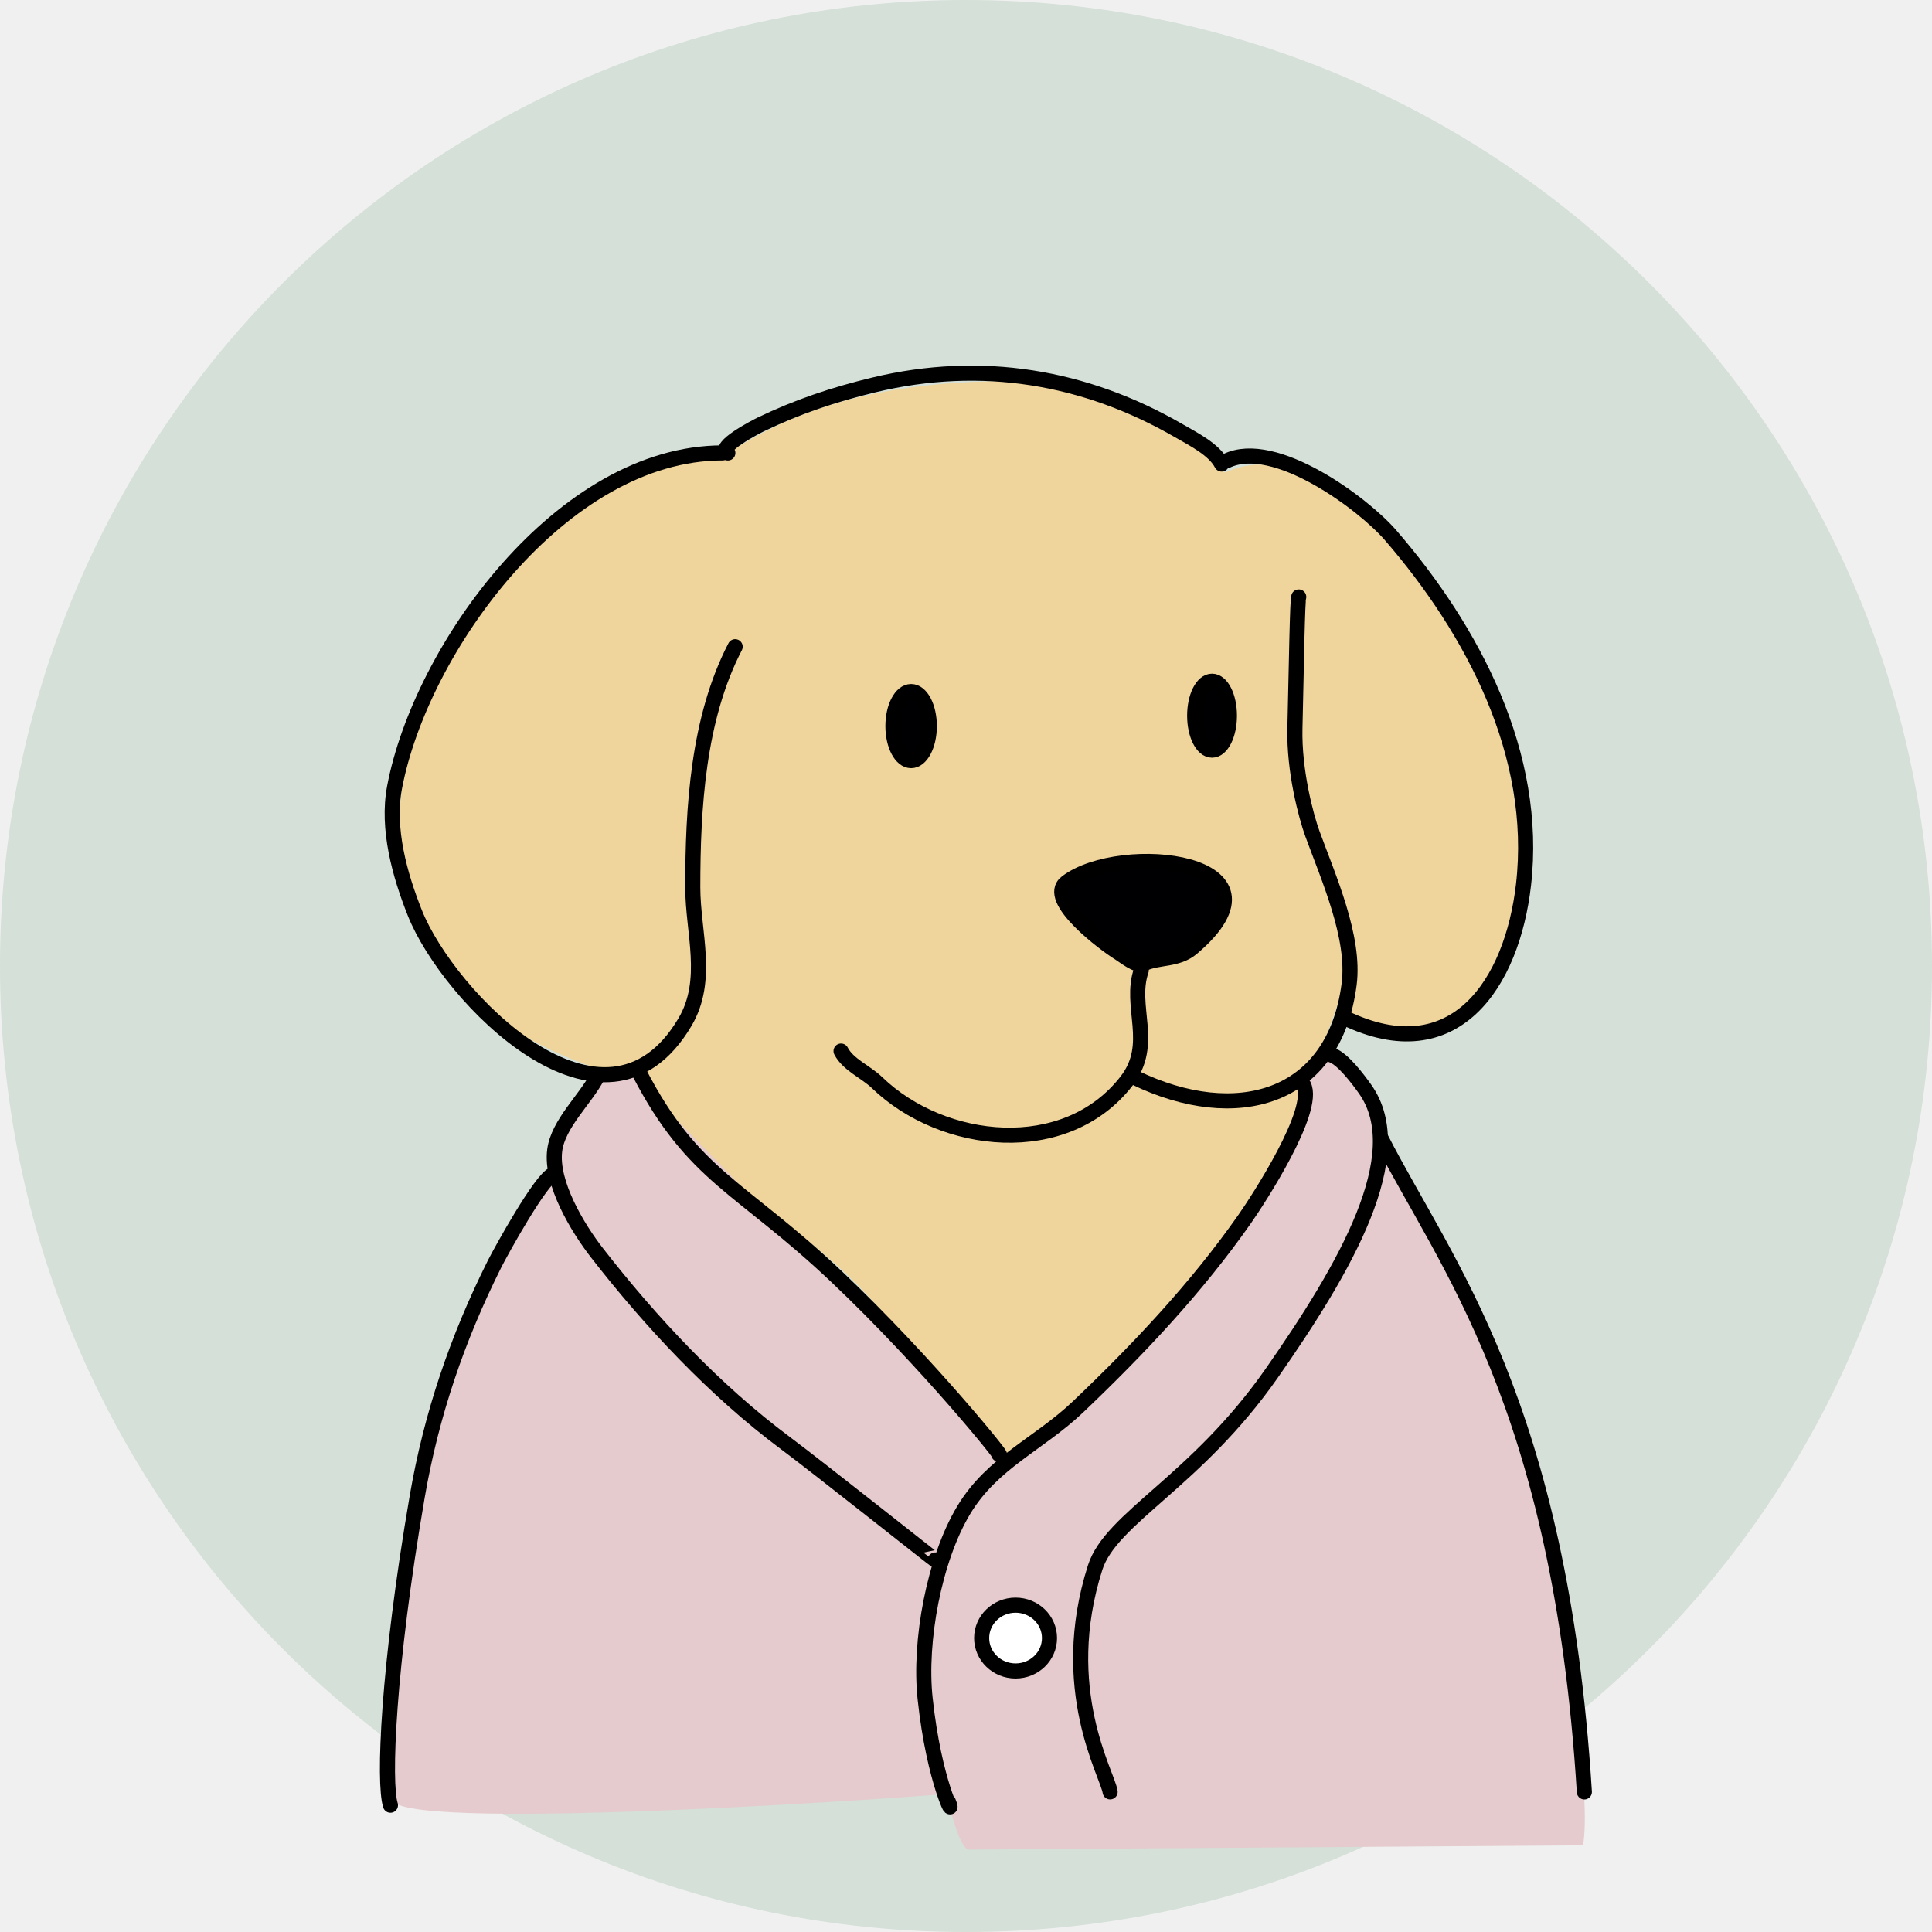
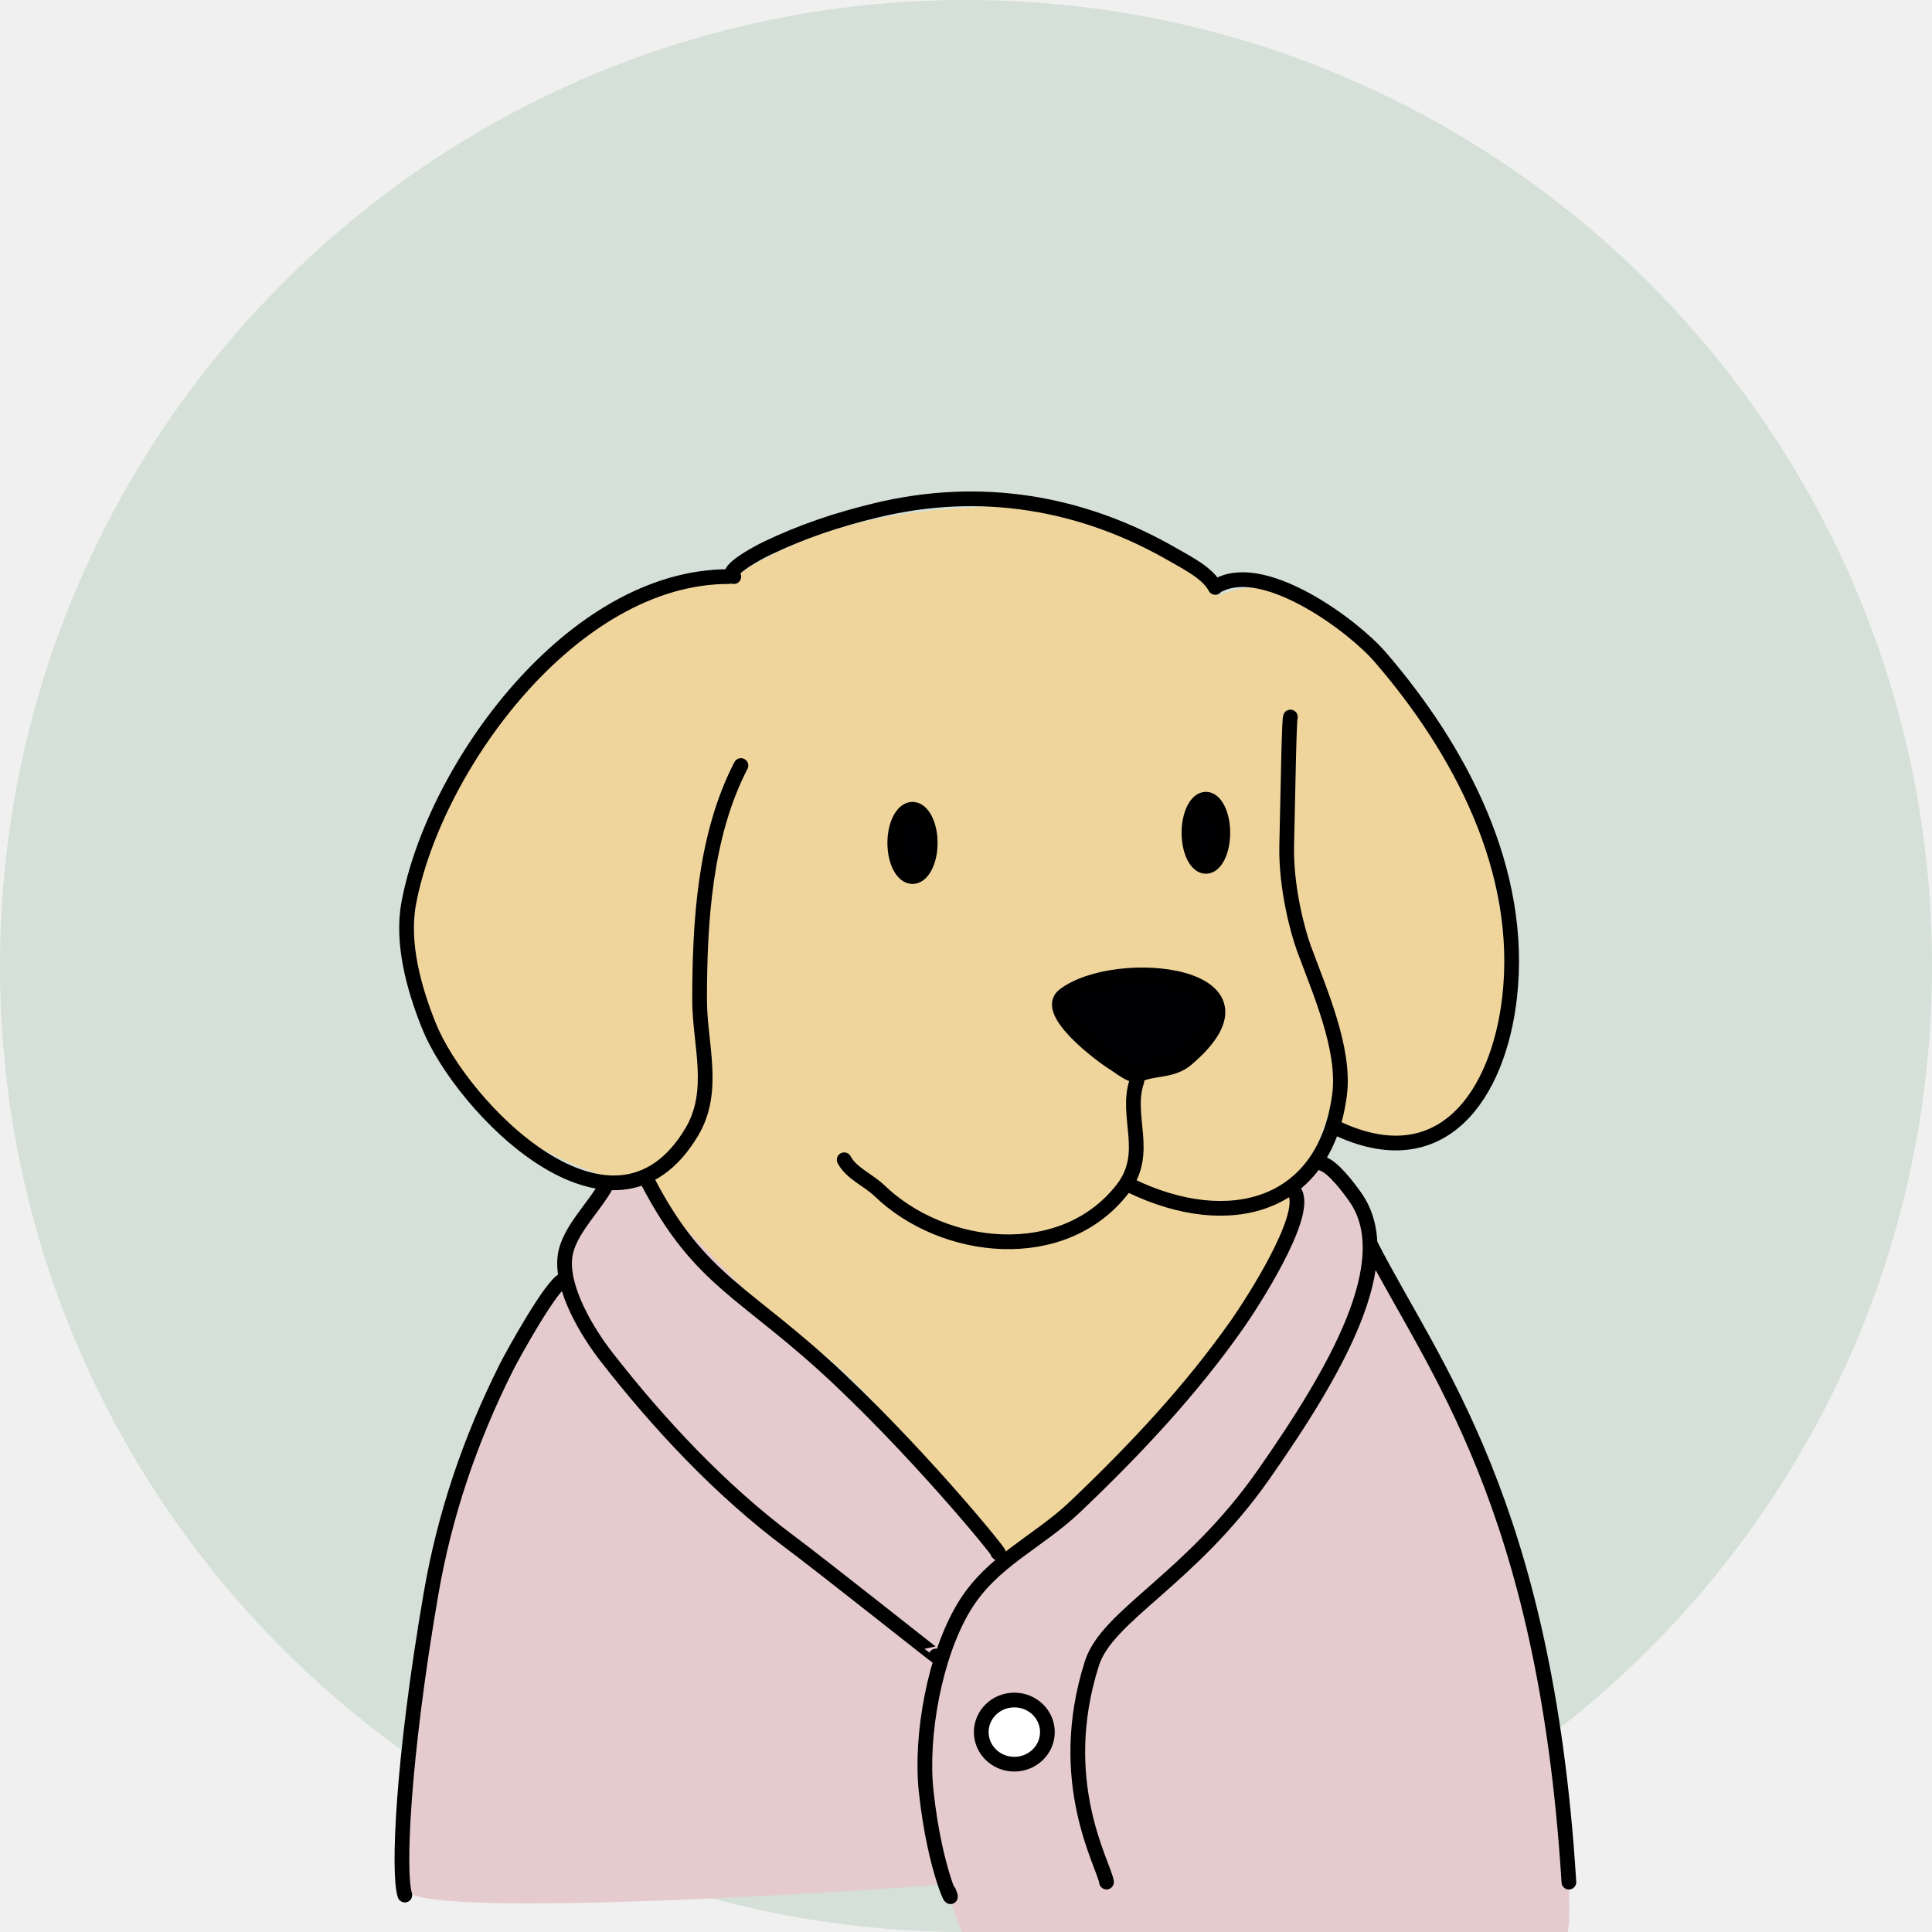
<svg xmlns="http://www.w3.org/2000/svg" height="1024.0px" stroke-miterlimit="10" style="fill-rule:nonzero;clip-rule:evenodd;stroke-linecap:round;stroke-linejoin:round;" version="1.1" viewBox="0 0 1024 1024" width="1024.0px" xml:space="preserve">
  <defs />
  <clipPath id="ArtboardFrame">
    <rect height="1024" width="1024" x="0" y="0" />
  </clipPath>
  <g clip-path="url(#ArtboardFrame)" id="Layer-1">
    <circle data-cardigan-refit="1" cx="512" cy="512" r="512" fill="#d4e0d8" stroke="none" />
-     <g transform="translate(512 542) scale(0.80) translate(-512 -512)">
+     <g transform="translate(512 600) scale(0.78) translate(-512 -512)">
      <path d="M352.468 133.932C343.754 133.867 298.031 139.349 246.692 177.577C192.766 217.73 133.409 292.914 136.991 388.745C142.076 524.776 291.579 546.83 296.086 551.337C306.866 562.116 308.824 579.863 321.436 590.673C358.975 622.85 404.408 650.043 439.446 685.081C461.382 707.017 540.797 802.062 542.595 801.342C555.84 796.044 629.929 719.487 667.598 676.34C715.676 621.268 731.325 583.396 736.293 563.522C737.895 557.115 758.032 499.762 758.509 499.762C760.006 499.762 774.244 530.357 826.693 513.748C907.806 488.062 878.403 327.584 846.798 272.484C748.02 100.277 685.083 149.231 683.333 147.481C642.952 107.101 584.867 85.941 527.735 87.165C405.354 89.787 362.377 134.005 352.468 133.932Z" fill="#efd49c" fill-rule="nonzero" opacity="1" stroke="none" />
      <path d="M286.474 541.369C270.648 541.369 241.075 580.062 239.284 592.154C238.534 597.218 242.335 609.265 240.277 613.235C233.897 625.542 219.426 639.089 211.466 651.563C180.717 699.758 150.041 789.006 144.186 845.472C142.634 860.447 123.378 1013.42 132.247 1027.68C145.514 1049.01 503.472 1023.59 504.729 1022.37C505.431 1021.7 505.438 1003.93 505.298 1002.98C502.909 986.854 498.143 977.811 498.143 960.979C498.143 944.389 492.047 936.433 490.138 919.863C488.626 906.735 491.89 887.016 493.617 873.686C495.809 856.774 502.699 846.285 510.505 831.228C515.004 822.55 533.852 808.103 533.852 799.128C533.852 797.371 533.355 797.691 534.845 797.691" fill="#e5cbcd" fill-rule="nonzero" opacity="1" stroke="none" />
      <path d="M920.804 1057.08C923.485 1041.56 921.351 1009.22 916.302 970.397C904.621 880.581 877.337 756.071 857.963 724.927C850.054 712.214 843.19 693.162 836.261 679.797C823.873 655.901 808.072 624.848 793.937 602.127C784.586 587.095 770.772 509.81 741.057 547.016C732.201 558.106 732.347 578.036 726.961 591.024C705.338 643.162 672.243 687.134 631.053 726.862C608.678 748.443 584.66 768.275 562.362 789.78C556.135 795.787 546.525 796.537 539.897 801.864C517.707 819.7 505.494 839.134 497.128 866.033C484.376 907.027 491.511 943.245 491.511 984.787C491.511 991.409 504.543 1058.64 513.693 1059.9" fill="#e5cbcd" fill-rule="nonzero" opacity="1" stroke="none" />
      <path d="M596.516 409.072C577.139 409.072 576.477 425.336 583.05 437.659C591.464 453.436 609.128 468.589 626.972 473.649C652.162 480.793 697.526 439.213 680.425 415.448C671.991 403.727 644.634 403.837 631.737 404.548C628.549 404.724 620.441 407.168 617.649 405.782" fill="#000002" fill-rule="nonzero" opacity="1" stroke="none" />
      <path d="M522.363 919.756C522.363 907.715 532.426 897.955 544.838 897.955C557.251 897.955 567.313 907.715 567.313 919.756C567.313 931.796 557.251 941.557 544.838 941.557C532.426 941.557 522.363 931.796 522.363 919.756Z" fill="#ffffff" fill-rule="nonzero" opacity="1" stroke="#000000" stroke-linecap="butt" stroke-linejoin="round" stroke-width="10" />
      <path d="M350.744 134.565C244.311 134.565 150.735 264.215 133.387 356.242C128.243 383.534 136.818 414.195 146.907 439.496C168.967 494.816 272.37 601.873 325.784 511.717C342.327 483.795 330.984 452.174 330.984 422.444C330.984 369.872 334.312 310.704 359.064 262.957" fill="none" opacity="1" stroke="#000000" stroke-linecap="round" stroke-linejoin="round" stroke-width="10" />
      <path d="M354.225 134.604C346.515 130.886 372.432 117.438 375.962 115.735C400.335 103.981 424.366 95.94 450.955 89.528C522.19 72.352 591.068 84.024 653.111 119.928C662.455 125.335 676.336 132.231 681.37 141.942" fill="none" opacity="1" stroke="#000000" stroke-linecap="round" stroke-linejoin="round" stroke-width="10" />
      <path d="M684.63 139.845C716.5 124.476 775.226 168.177 793.316 189.114C847.807 252.181 891.301 334.425 881.352 420.783C873.865 485.772 835.981 544.089 762.884 508.838" fill="none" opacity="1" stroke="#000000" stroke-linecap="round" stroke-linejoin="round" stroke-width="10" />
      <path d="M732.452 229.997C731.58 231.68 730.925 273.184 729.918 317.198C729.273 345.45 737.352 375.493 741.495 386.855C752.014 415.704 769.878 455.447 765.841 486.591C755.882 563.44 690.464 580.537 624.233 548.597" fill="none" opacity="1" stroke="#000000" stroke-linecap="round" stroke-linejoin="round" stroke-width="10" />
      <path d="M628.114 477.39C619.822 501.381 637.519 526.094 618.332 550.769C577.9 602.764 496.652 593.795 453.129 551.817C445.591 544.547 433.953 539.985 429.218 530.852" fill="none" opacity="1" stroke="#000000" stroke-linecap="round" stroke-linejoin="round" stroke-width="10" />
      <path d="M629.458 473.101C639.479 468.348 651.987 470.944 661.915 462.496C730.496 404.136 614.555 391.763 578.614 419.082C563.779 430.359 604.954 460.786 613.357 465.848C616.396 467.68 625.283 475.082 629.458 473.101Z" fill="none" opacity="1" stroke="#000000" stroke-linecap="round" stroke-linejoin="round" stroke-width="10" />
      <path d="M533.613 797.88C540.547 804.569 486.65 737.53 426.433 680.489C362.414 619.847 331.584 614.704 295.529 545.156" fill="none" opacity="1" stroke="#000000" stroke-linecap="round" stroke-linejoin="round" stroke-width="10" />
      <path d="M491.598 868.033C491.471 868.278 415.448 807.794 392.208 790.473C345.324 755.531 303.02 710.2 267.52 664.547C254.761 648.14 236.688 618.348 239.51 596.572C241.801 578.891 259.892 562.919 267.971 547.335" fill="none" opacity="1" stroke="#000000" stroke-linecap="round" stroke-linejoin="round" stroke-width="10" />
      <path d="M238.681 612.498C230.646 614.956 203.68 663.872 199.649 671.927C174.91 721.361 157.746 771.89 148.435 825.966C128.919 939.31 125.941 1016.08 130.684 1030.5" fill="none" opacity="1" stroke="#000000" stroke-linecap="round" stroke-linejoin="round" stroke-width="10" />
      <path d="M500.335 1028.19C505.629 1041.47 490.884 1015.84 484.909 959.715C480.899 922.051 490.795 867.715 510.523 834.907C529.522 803.311 560.405 791.171 586.312 766.502C626.652 728.09 664.823 687.533 696.582 642.217C705.703 629.204 744.19 570.094 735.68 553.411" fill="none" opacity="1" stroke="#000000" stroke-linecap="round" stroke-linejoin="round" stroke-width="10" />
      <path d="M607.486 1021.67C605.824 1009.91 571.82 953.742 597.555 873.061C608.04 840.187 664.317 816.178 714.432 744.473C763.137 674.784 807.066 599.346 776.402 556.035C772.252 550.173 761.75 535.973 754.323 533.534" fill="none" opacity="1" stroke="#000000" stroke-linecap="round" stroke-linejoin="round" stroke-width="10" />
      <path d="M787.032 588.762C829.006 671.044 905.688 764.167 921.672 1021.7" fill="none" opacity="1" stroke="#000000" stroke-linecap="round" stroke-linejoin="round" stroke-width="10" />
      <path d="M463.597 315.555C463.597 302.913 468.991 292.665 475.645 292.665C482.298 292.665 487.692 302.913 487.692 315.555C487.692 328.197 482.298 338.445 475.645 338.445C468.991 338.445 463.597 328.197 463.597 315.555Z" fill="#000002" fill-rule="nonzero" opacity="1" stroke="#000000" stroke-linecap="butt" stroke-linejoin="round" stroke-width="10" />
      <path d="M663.499 308.664C663.499 296.048 668.652 285.821 675.009 285.821C681.366 285.821 686.519 296.048 686.519 308.664C686.519 321.279 681.366 331.506 675.009 331.506C668.652 331.506 663.499 321.279 663.499 308.664Z" fill="#000002" fill-rule="nonzero" opacity="1" stroke="#000000" stroke-linecap="butt" stroke-linejoin="round" stroke-width="10" />
    </g>
  </g>
</svg>
